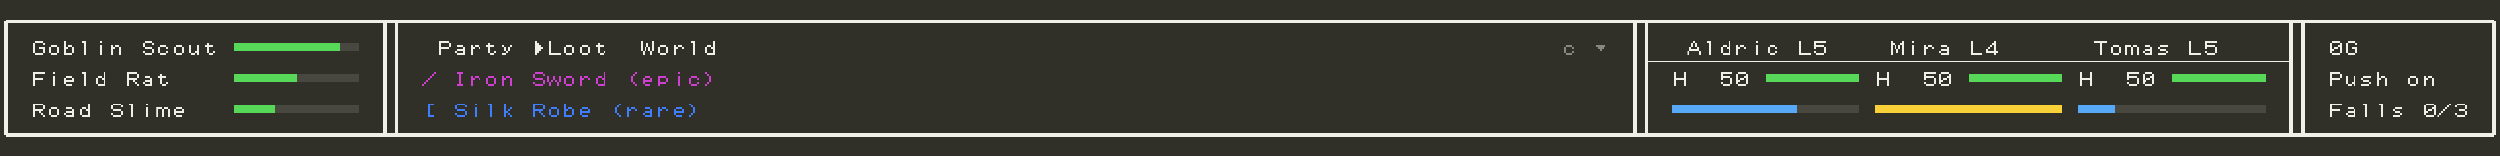
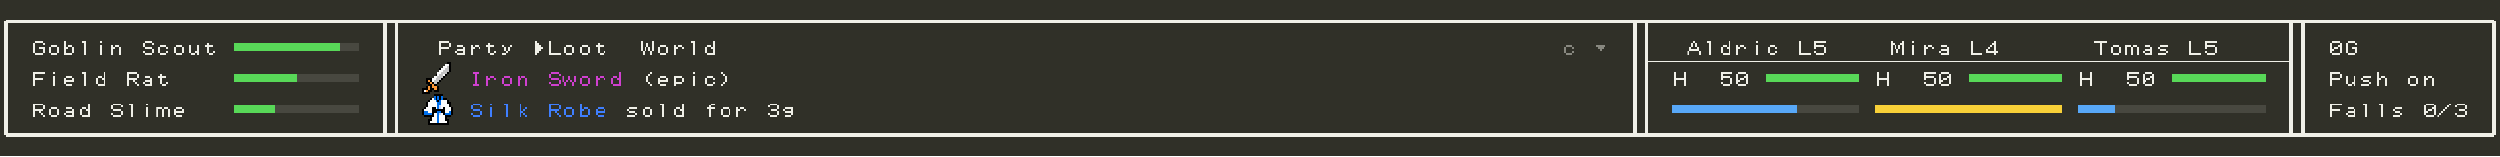
<svg xmlns="http://www.w3.org/2000/svg" viewBox="0 0 1280 80" width="2560" height="160" shape-rendering="crispEdges" preserveAspectRatio="none">
  <defs>
    <symbol id="g0">
      <path d="M1 5h6v1h-6zM6 6h1v1h-1zM5 7h1v1h-1zM4 8h1v1h-1zM3 9h1v1h-1zM2 10h1v1h-1zM1 11h6v1h-6z" />
    </symbol>
    <symbol id="g1">
      <path d="M2 7h3v1h-3zM1 8h1v1h-1zM5 8h1v1h-1zM1 9h1v1h-1zM5 9h1v1h-1zM1 10h1v1h-1zM5 10h1v1h-1zM2 11h3v1h-3z" />
    </symbol>
    <symbol id="g2">
      <path d="M1 7h1v1h-1zM3 7h2v1h-2zM1 8h2v1h-2zM5 8h1v1h-1zM1 9h1v1h-1zM5 9h1v1h-1zM1 10h1v1h-1zM5 10h1v1h-1zM1 11h1v1h-1zM5 11h1v1h-1z" />
    </symbol>
    <symbol id="g3">
      <path d="M2 7h3v1h-3zM1 8h1v1h-1zM5 8h1v1h-1zM1 9h5v1h-5zM1 10h1v1h-1zM2 11h3v1h-3z" />
    </symbol>
    <symbol id="g4">
      <path d="M3 5h1v1h-1zM2 6h2v1h-2zM3 7h1v1h-1zM3 8h1v1h-1zM3 9h1v1h-1zM3 10h1v1h-1zM2 11h3v1h-3z" />
    </symbol>
    <symbol id="g5">
      <path d="M2 8h2v1h-2zM2 9h2v1h-2z" />
    </symbol>
    <symbol id="g6">
      <path d="M0 5h1v1h-1zM6 5h1v1h-1zM0 6h1v1h-1zM3 6h1v1h-1zM6 6h1v1h-1zM0 7h1v1h-1zM3 7h1v1h-1zM6 7h1v1h-1zM0 8h1v1h-1zM2 8h1v1h-1zM4 8h1v1h-1zM6 8h1v1h-1zM0 9h1v1h-1zM2 9h1v1h-1zM4 9h1v1h-1zM6 9h1v1h-1zM1 10h1v1h-1zM5 10h1v1h-1zM1 11h1v1h-1zM5 11h1v1h-1z" />
    </symbol>
    <symbol id="g7">
      <path d="M2 7h3v1h-3zM5 8h1v1h-1zM2 9h4v1h-4zM1 10h1v1h-1zM5 10h1v1h-1zM2 11h4v1h-4z" />
    </symbol>
    <symbol id="g8">
      <path d="M1 7h1v1h-1zM5 7h1v1h-1zM1 8h1v1h-1zM5 8h1v1h-1zM2 9h1v1h-1zM4 9h1v1h-1zM2 10h1v1h-1zM4 10h1v1h-1zM3 11h1v1h-1z" />
    </symbol>
    <symbol id="g9">
      <path d="M2 5h4v1h-4zM1 6h1v1h-1zM6 6h1v1h-1zM6 7h1v1h-1zM4 8h2v1h-2zM2 9h2v1h-2zM1 10h1v1h-1zM1 11h6v1h-6z" />
    </symbol>
    <symbol id="g10">
      <path d="M2 5h4v1h-4zM1 6h1v1h-1zM6 6h1v1h-1zM1 7h1v1h-1zM1 8h1v1h-1zM4 8h3v1h-3zM1 9h1v1h-1zM6 9h1v1h-1zM1 10h1v1h-1zM6 10h1v1h-1zM2 11h4v1h-4z" />
    </symbol>
    <symbol id="g11">
      <path d="M1 5h1v1h-1zM1 6h1v1h-1zM1 7h1v1h-1zM3 7h2v1h-2zM1 8h2v1h-2zM5 8h1v1h-1zM1 9h1v1h-1zM5 9h1v1h-1zM1 10h1v1h-1zM5 10h1v1h-1zM1 11h4v1h-4z" />
    </symbol>
    <symbol id="g12">
      <path d="M2 5h2v1h-2zM3 6h1v1h-1zM3 7h1v1h-1zM3 8h1v1h-1zM3 9h1v1h-1zM3 10h1v1h-1zM3 11h1v1h-1z" />
    </symbol>
    <symbol id="g13">
      <path d="M3 5h1v1h-1zM3 7h1v1h-1zM3 8h1v1h-1zM3 9h1v1h-1zM3 10h1v1h-1zM3 11h1v1h-1z" />
    </symbol>
    <symbol id="g14">
      <path d="M2 5h4v1h-4zM1 6h1v1h-1zM6 6h1v1h-1zM1 7h1v1h-1zM2 8h4v1h-4zM6 9h1v1h-1zM1 10h1v1h-1zM6 10h1v1h-1zM2 11h4v1h-4z" />
    </symbol>
    <symbol id="g15">
      <path d="M2 7h3v1h-3zM1 8h1v1h-1zM5 8h1v1h-1zM1 9h1v1h-1zM1 10h1v1h-1zM5 10h1v1h-1zM2 11h3v1h-3z" />
    </symbol>
    <symbol id="g16">
      <path d="M1 7h1v1h-1zM5 7h1v1h-1zM1 8h1v1h-1zM5 8h1v1h-1zM1 9h1v1h-1zM5 9h1v1h-1zM1 10h1v1h-1zM4 10h2v1h-2zM2 11h2v1h-2zM5 11h1v1h-1z" />
    </symbol>
    <symbol id="g17">
      <path d="M2 6h1v1h-1zM1 7h4v1h-4zM2 8h1v1h-1zM2 9h1v1h-1zM2 10h1v1h-1zM5 10h1v1h-1zM3 11h2v1h-2z" />
    </symbol>
    <symbol id="g18">
      <path d="M1 5h6v1h-6zM1 6h1v1h-1zM1 7h1v1h-1zM1 8h5v1h-5zM1 9h1v1h-1zM1 10h1v1h-1zM1 11h1v1h-1z" />
    </symbol>
    <symbol id="g19">
      <path d="M5 5h1v1h-1zM5 6h1v1h-1zM2 7h2v1h-2zM5 7h1v1h-1zM1 8h1v1h-1zM4 8h2v1h-2zM1 9h1v1h-1zM5 9h1v1h-1zM1 10h1v1h-1zM5 10h1v1h-1zM2 11h4v1h-4z" />
    </symbol>
    <symbol id="g20">
      <path d="M1 5h5v1h-5zM1 6h1v1h-1zM6 6h1v1h-1zM1 7h1v1h-1zM6 7h1v1h-1zM1 8h5v1h-5zM1 9h1v1h-1zM4 9h1v1h-1zM1 10h1v1h-1zM5 10h1v1h-1zM1 11h1v1h-1zM6 11h1v1h-1z" />
    </symbol>
    <symbol id="g21">
      <path d="M0 7h3v1h-3zM4 7h2v1h-2zM0 8h1v1h-1zM3 8h1v1h-1zM6 8h1v1h-1zM0 9h1v1h-1zM3 9h1v1h-1zM6 9h1v1h-1zM0 10h1v1h-1zM3 10h1v1h-1zM6 10h1v1h-1zM0 11h1v1h-1zM3 11h1v1h-1zM6 11h1v1h-1z" />
    </symbol>
    <symbol id="g22">
      <path d="M1 5h5v1h-5zM1 6h1v1h-1zM6 6h1v1h-1zM1 7h1v1h-1zM6 7h1v1h-1zM1 8h5v1h-5zM1 9h1v1h-1zM1 10h1v1h-1zM1 11h1v1h-1z" />
    </symbol>
    <symbol id="g23">
      <path d="M1 7h1v1h-1zM3 7h2v1h-2zM1 8h2v1h-2zM5 8h1v1h-1zM1 9h1v1h-1zM1 10h1v1h-1zM1 11h1v1h-1z" />
    </symbol>
    <symbol id="g24">
      <path d="M1 7h1v1h-1zM5 7h1v1h-1zM2 8h1v1h-1zM4 8h1v1h-1zM2 9h1v1h-1zM4 9h1v1h-1zM3 10h1v1h-1zM1 11h2v1h-2z" />
    </symbol>
    <symbol id="g25">
      <path d="M2 5h1v1h-1zM2 6h2v1h-2zM2 7h3v1h-3zM2 8h4v1h-4zM2 9h3v1h-3zM2 10h2v1h-2zM2 11h1v1h-1z" />
    </symbol>
    <symbol id="g26">
      <path d="M1 5h1v1h-1zM1 6h1v1h-1zM1 7h1v1h-1zM1 8h1v1h-1zM1 9h1v1h-1zM1 10h1v1h-1zM1 11h6v1h-6z" />
    </symbol>
    <symbol id="g27">
      <path d="M1 7h5v1h-5zM2 8h3v1h-3zM3 9h1v1h-1z" />
    </symbol>
    <symbol id="g28">
+       <path d="M2 5h3v1h-3zM3 6h1v1h-1zM3 7h1v1h-1zM3 8h1v1h-1zM3 9h1v1h-1zM3 10h1v1h-1zM2 11h3v1h-3z" />
+     </symbol>
+     <symbol id="g29">
+       <path d="M0 7h1v1h-1zM3 7h1v1h-1zM6 7h1v1h-1zM0 8h1v1h-1zM3 8h1v1h-1zM6 8h1v1h-1zM0 9h1v1h-1zM2 9h1v1h-1zM4 9h1v1h-1zM6 9h1v1h-1zM1 10h1v1h-1zM5 10h1v1h-1zM1 11h1v1h-1zM5 11h1v1h-1z" />
+     </symbol>
+     <symbol id="g30">
+       <path d="M5 5h1v1h-1zM4 6h1v1h-1zM3 7h1v1h-1zM3 8h1v1h-1zM3 9h1v1h-1zM4 10h1v1h-1zM5 11h1v1h-1z" />
+     </symbol>
+     <symbol id="g31">
+       <path d="M1 7h4v1h-4zM1 8h1v1h-1zM5 8h1v1h-1zM1 9h1v1h-1zM5 9h1v1h-1zM1 10h4v1h-4zM1 11h1v1h-1z" />
+     </symbol>
+     <symbol id="g32">
+       <path d="M1 5h1v1h-1zM2 6h1v1h-1zM3 7h1v1h-1zM3 8h1v1h-1zM3 9h1v1h-1zM2 10h1v1h-1zM1 11h1v1h-1z" />
+     </symbol>
+     <symbol id="g33">
+       <path d="M2 5h1v1h-1zM2 6h1v1h-1zM2 7h1v1h-1zM5 7h1v1h-1zM2 8h1v1h-1zM4 8h1v1h-1zM2 9h2v1h-2zM2 10h1v1h-1zM4 10h1v1h-1zM2 11h1v1h-1zM5 11h1v1h-1z" />
+     </symbol>
+     <symbol id="g34">
+       <path d="M2 7h4v1h-4zM1 8h1v1h-1zM2 9h3v1h-3zM5 10h1v1h-1zM1 11h4v1h-4z" />
+     </symbol>
+     <symbol id="g35">
+       <path d="M4 5h2v1h-2zM3 6h1v1h-1zM2 7h4v1h-4zM3 8h1v1h-1zM3 9h1v1h-1zM3 10h1v1h-1zM3 11h1v1h-1z" />
+     </symbol>
+     <symbol id="g36">
+       <path d="M2 5h4v1h-4zM1 6h1v1h-1zM6 6h1v1h-1zM6 7h1v1h-1zM3 8h3v1h-3zM6 9h1v1h-1zM1 10h1v1h-1zM6 10h1v1h-1zM2 11h4v1h-4z" />
+     </symbol>
+     <symbol id="g37">
+       <path d="M2 7h4v1h-4zM1 8h1v1h-1zM5 8h1v1h-1zM2 9h4v1h-4zM5 10h1v1h-1zM2 11h3v1h-3z" />
+     </symbol>
+     <symbol id="g38">
+       <path d="M3 5h1v1h-1zM2 6h1v1h-1zM4 6h1v1h-1zM2 7h1v1h-1zM4 7h1v1h-1zM1 8h1v1h-1zM5 8h1v1h-1zM1 9h5v1h-5zM0 10h1v1h-1zM6 10h1v1h-1zM0 11h1v1h-1zM6 11h1v1h-1z" />
+     </symbol>
+     <symbol id="g39">
+       <path d="M1 5h6v1h-6zM1 6h1v1h-1zM1 7h5v1h-5zM1 8h1v1h-1zM6 8h1v1h-1zM6 9h1v1h-1zM1 10h1v1h-1zM6 10h1v1h-1zM2 11h4v1h-4z" />
+     </symbol>
+     <symbol id="g40">
+       <path d="M0 5h1v1h-1zM6 5h1v1h-1zM0 6h2v1h-2zM5 6h2v1h-2zM0 7h1v1h-1zM2 7h1v1h-1zM4 7h1v1h-1zM6 7h1v1h-1zM0 8h1v1h-1zM2 8h1v1h-1zM4 8h1v1h-1zM6 8h1v1h-1zM0 9h1v1h-1zM3 9h1v1h-1zM6 9h1v1h-1zM0 10h1v1h-1zM3 10h1v1h-1zM6 10h1v1h-1zM0 11h1v1h-1zM6 11h1v1h-1z" />
+     </symbol>
+     <symbol id="g41">
+       <path d="M5 5h1v1h-1zM4 6h2v1h-2zM3 7h1v1h-1zM5 7h1v1h-1zM2 8h1v1h-1zM5 8h1v1h-1zM1 9h1v1h-1zM5 9h1v1h-1zM1 10h6v1h-6zM5 11h1v1h-1z" />
+     </symbol>
+     <symbol id="g42">
+       <path d="M0 5h7v1h-7zM3 6h1v1h-1zM3 7h1v1h-1zM3 8h1v1h-1zM3 9h1v1h-1zM3 10h1v1h-1zM3 11h1v1h-1z" />
+     </symbol>
+     <symbol id="g43">
+       <path d="M1 5h1v1h-1zM6 5h1v1h-1zM1 6h1v1h-1zM6 6h1v1h-1zM1 7h1v1h-1zM6 7h1v1h-1zM1 8h6v1h-6zM1 9h1v1h-1zM6 9h1v1h-1zM1 10h1v1h-1zM6 10h1v1h-1zM1 11h1v1h-1zM6 11h1v1h-1z" />
+     </symbol>
+     <symbol id="g44">
+       <path d="M2 5h4v1h-4zM1 6h1v1h-1zM6 6h1v1h-1zM1 7h1v1h-1zM5 7h2v1h-2zM1 8h1v1h-1zM3 8h2v1h-2zM6 8h1v1h-1zM1 9h2v1h-2zM6 9h1v1h-1zM1 10h1v1h-1zM6 10h1v1h-1zM2 11h4v1h-4z" />
+     </symbol>
+     <symbol id="g45">
+       <path d="M1 5h1v1h-1zM1 6h1v1h-1zM1 7h1v1h-1zM3 7h2v1h-2zM1 8h2v1h-2zM5 8h1v1h-1zM1 9h1v1h-1zM5 9h1v1h-1zM1 10h1v1h-1zM5 10h1v1h-1zM1 11h1v1h-1zM5 11h1v1h-1z" />
+     </symbol>
+     <symbol id="g46">
      <path d="M6 5h1v1h-1zM5 6h1v1h-1zM4 7h1v1h-1zM3 8h1v1h-1zM2 9h1v1h-1zM1 10h1v1h-1zM0 11h1v1h-1z" />
-     </symbol>
-     <symbol id="g29">
-       <path d="M2 5h3v1h-3zM3 6h1v1h-1zM3 7h1v1h-1zM3 8h1v1h-1zM3 9h1v1h-1zM3 10h1v1h-1zM2 11h3v1h-3z" />
-     </symbol>
-     <symbol id="g30">
-       <path d="M0 7h1v1h-1zM3 7h1v1h-1zM6 7h1v1h-1zM0 8h1v1h-1zM3 8h1v1h-1zM6 8h1v1h-1zM0 9h1v1h-1zM2 9h1v1h-1zM4 9h1v1h-1zM6 9h1v1h-1zM1 10h1v1h-1zM5 10h1v1h-1zM1 11h1v1h-1zM5 11h1v1h-1z" />
-     </symbol>
-     <symbol id="g31">
-       <path d="M5 5h1v1h-1zM4 6h1v1h-1zM3 7h1v1h-1zM3 8h1v1h-1zM3 9h1v1h-1zM4 10h1v1h-1zM5 11h1v1h-1z" />
-     </symbol>
-     <symbol id="g32">
-       <path d="M1 7h4v1h-4zM1 8h1v1h-1zM5 8h1v1h-1zM1 9h1v1h-1zM5 9h1v1h-1zM1 10h4v1h-4zM1 11h1v1h-1z" />
-     </symbol>
-     <symbol id="g33">
-       <path d="M1 5h1v1h-1zM2 6h1v1h-1zM3 7h1v1h-1zM3 8h1v1h-1zM3 9h1v1h-1zM2 10h1v1h-1zM1 11h1v1h-1z" />
-     </symbol>
-     <symbol id="g34">
-       <path d="M3 5h3v1h-3zM3 6h1v1h-1zM3 7h1v1h-1zM3 8h1v1h-1zM3 9h1v1h-1zM3 10h1v1h-1zM3 11h3v1h-3z" />
-     </symbol>
-     <symbol id="g35">
-       <path d="M2 5h1v1h-1zM2 6h1v1h-1zM2 7h1v1h-1zM5 7h1v1h-1zM2 8h1v1h-1zM4 8h1v1h-1zM2 9h2v1h-2zM2 10h1v1h-1zM4 10h1v1h-1zM2 11h1v1h-1zM5 11h1v1h-1z" />
-     </symbol>
-     <symbol id="g36">
-       <path d="M3 5h1v1h-1zM2 6h1v1h-1zM4 6h1v1h-1zM2 7h1v1h-1zM4 7h1v1h-1zM1 8h1v1h-1zM5 8h1v1h-1zM1 9h5v1h-5zM0 10h1v1h-1zM6 10h1v1h-1zM0 11h1v1h-1zM6 11h1v1h-1z" />
-     </symbol>
-     <symbol id="g37">
-       <path d="M1 5h6v1h-6zM1 6h1v1h-1zM1 7h5v1h-5zM1 8h1v1h-1zM6 8h1v1h-1zM6 9h1v1h-1zM1 10h1v1h-1zM6 10h1v1h-1zM2 11h4v1h-4z" />
-     </symbol>
-     <symbol id="g38">
-       <path d="M0 5h1v1h-1zM6 5h1v1h-1zM0 6h2v1h-2zM5 6h2v1h-2zM0 7h1v1h-1zM2 7h1v1h-1zM4 7h1v1h-1zM6 7h1v1h-1zM0 8h1v1h-1zM2 8h1v1h-1zM4 8h1v1h-1zM6 8h1v1h-1zM0 9h1v1h-1zM3 9h1v1h-1zM6 9h1v1h-1zM0 10h1v1h-1zM3 10h1v1h-1zM6 10h1v1h-1zM0 11h1v1h-1zM6 11h1v1h-1z" />
-     </symbol>
-     <symbol id="g39">
-       <path d="M5 5h1v1h-1zM4 6h2v1h-2zM3 7h1v1h-1zM5 7h1v1h-1zM2 8h1v1h-1zM5 8h1v1h-1zM1 9h1v1h-1zM5 9h1v1h-1zM1 10h6v1h-6zM5 11h1v1h-1z" />
-     </symbol>
-     <symbol id="g40">
-       <path d="M0 5h7v1h-7zM3 6h1v1h-1zM3 7h1v1h-1zM3 8h1v1h-1zM3 9h1v1h-1zM3 10h1v1h-1zM3 11h1v1h-1z" />
-     </symbol>
-     <symbol id="g41">
-       <path d="M2 7h4v1h-4zM1 8h1v1h-1zM2 9h3v1h-3zM5 10h1v1h-1zM1 11h4v1h-4z" />
-     </symbol>
-     <symbol id="g42">
-       <path d="M1 5h1v1h-1zM6 5h1v1h-1zM1 6h1v1h-1zM6 6h1v1h-1zM1 7h1v1h-1zM6 7h1v1h-1zM1 8h6v1h-6zM1 9h1v1h-1zM6 9h1v1h-1zM1 10h1v1h-1zM6 10h1v1h-1zM1 11h1v1h-1zM6 11h1v1h-1z" />
-     </symbol>
-     <symbol id="g43">
-       <path d="M2 5h4v1h-4zM1 6h1v1h-1zM6 6h1v1h-1zM1 7h1v1h-1zM5 7h2v1h-2zM1 8h1v1h-1zM3 8h2v1h-2zM6 8h1v1h-1zM1 9h2v1h-2zM6 9h1v1h-1zM1 10h1v1h-1zM6 10h1v1h-1zM2 11h4v1h-4z" />
-     </symbol>
-     <symbol id="g44">
-       <path d="M1 5h1v1h-1zM1 6h1v1h-1zM1 7h1v1h-1zM3 7h2v1h-2zM1 8h2v1h-2zM5 8h1v1h-1zM1 9h1v1h-1zM5 9h1v1h-1zM1 10h1v1h-1zM5 10h1v1h-1zM1 11h1v1h-1zM5 11h1v1h-1z" />
-     </symbol>
-     <symbol id="g45">
-       <path d="M2 5h4v1h-4zM1 6h1v1h-1zM6 6h1v1h-1zM6 7h1v1h-1zM3 8h3v1h-3zM6 9h1v1h-1zM1 10h1v1h-1zM6 10h1v1h-1zM2 11h4v1h-4z" />
    </symbol>
  </defs>
  <rect width="1280" height="80" fill="#303028" />
  <g id="w-enemy">
    <path fill="#303028" d="M2 9H198V10H199V70H198V71H2V70H1V10H2Z" />
    <g fill="#f0f0e8">
      <rect x="3" y="10" width="194" height="1" />
      <rect x="2" y="11" width="196" height="1" />
      <rect x="2" y="68" width="196" height="1" />
      <rect x="3" y="69" width="194" height="1" />
      <rect x="2" y="12" width="2" height="56" />
      <rect x="196" y="12" width="2" height="56" />
    </g>
    <rect x="8" y="0" width="136" height="16" fill="#303028" />
    <use href="#g0" x="16" y="0" fill="#f0f0e8" />
    <use href="#g1" x="24" y="0" fill="#f0f0e8" />
    <use href="#g2" x="32" y="0" fill="#f0f0e8" />
    <use href="#g3" x="40" y="0" fill="#f0f0e8" />
    <use href="#g4" x="56" y="0" fill="#f0f0e8" />
    <use href="#g5" x="72" y="0" fill="#f0f0e8" />
    <use href="#g6" x="88" y="0" fill="#f0f0e8" />
    <use href="#g7" x="96" y="0" fill="#f0f0e8" />
    <use href="#g8" x="104" y="0" fill="#f0f0e8" />
    <use href="#g3" x="112" y="0" fill="#f0f0e8" />
    <use href="#g9" x="128" y="0" fill="#f0f0e8" />
    <rect x="120" y="22" width="64" height="4" fill="#484840" />
    <rect x="120" y="22" width="54" height="4" fill="#58d858">
      <animate attributeName="width" values="54;54;45;45" keyTimes="0;0.12;0.12;1" dur="3000ms" fill="freeze" />
      <animate attributeName="fill" values="#58d858;#58d858;#58d858;#58d858" keyTimes="0;0.12;0.12;1" calcMode="discrete" dur="3000ms" fill="freeze" />
    </rect>
    <use href="#g10" x="16" y="16" fill="#f0f0e8" />
    <use href="#g1" x="24" y="16" fill="#f0f0e8" />
    <use href="#g11" x="32" y="16" fill="#f0f0e8" />
    <use href="#g12" x="40" y="16" fill="#f0f0e8" />
    <use href="#g13" x="48" y="16" fill="#f0f0e8" />
    <use href="#g2" x="56" y="16" fill="#f0f0e8" />
    <use href="#g14" x="72" y="16" fill="#f0f0e8" />
    <use href="#g15" x="80" y="16" fill="#f0f0e8" />
    <use href="#g1" x="88" y="16" fill="#f0f0e8" />
    <use href="#g16" x="96" y="16" fill="#f0f0e8" />
    <use href="#g17" x="104" y="16" fill="#f0f0e8" />
    <rect x="120" y="38" width="64" height="4" fill="#484840" />
    <rect x="120" y="38" width="32" height="4" fill="#58d858" />
    <use href="#g18" x="16" y="32" fill="#f0f0e8" />
    <use href="#g13" x="24" y="32" fill="#f0f0e8" />
    <use href="#g3" x="32" y="32" fill="#f0f0e8" />
    <use href="#g12" x="40" y="32" fill="#f0f0e8" />
    <use href="#g19" x="48" y="32" fill="#f0f0e8" />
    <use href="#g20" x="64" y="32" fill="#f0f0e8" />
    <use href="#g7" x="72" y="32" fill="#f0f0e8" />
    <use href="#g17" x="80" y="32" fill="#f0f0e8" />
    <rect x="120" y="54" width="64" height="4" fill="#484840" />
    <rect x="120" y="54" width="21" height="4" fill="#58d858" />
    <use href="#g20" x="16" y="48" fill="#f0f0e8" />
    <use href="#g1" x="24" y="48" fill="#f0f0e8" />
    <use href="#g7" x="32" y="48" fill="#f0f0e8" />
    <use href="#g19" x="40" y="48" fill="#f0f0e8" />
    <use href="#g14" x="56" y="48" fill="#f0f0e8" />
    <use href="#g12" x="64" y="48" fill="#f0f0e8" />
    <use href="#g13" x="72" y="48" fill="#f0f0e8" />
    <use href="#g21" x="80" y="48" fill="#f0f0e8" />
    <use href="#g3" x="88" y="48" fill="#f0f0e8" />
  </g>
  <g id="w-message">
    <path fill="#303028" d="M202 9H838V10H839V70H838V71H202V70H201V10H202Z" />
    <g fill="#f0f0e8">
      <rect x="203" y="10" width="634" height="1" />
      <rect x="202" y="11" width="636" height="1" />
      <rect x="202" y="68" width="636" height="1" />
      <rect x="203" y="69" width="634" height="1" />
      <rect x="202" y="12" width="2" height="56" />
      <rect x="836" y="12" width="2" height="56" />
    </g>
    <use href="#g25" x="272" y="16" fill="#f0f0e8" />
    <use href="#g22" x="224" y="16" fill="#f0f0e8" />
    <use href="#g7" x="232" y="16" fill="#f0f0e8" />
    <use href="#g23" x="240" y="16" fill="#f0f0e8" />
    <use href="#g17" x="248" y="16" fill="#f0f0e8" />
    <use href="#g24" x="256" y="16" fill="#f0f0e8" />
    <use href="#g26" x="280" y="16" fill="#f0f0e8" />
    <use href="#g1" x="288" y="16" fill="#f0f0e8" />
    <use href="#g1" x="296" y="16" fill="#f0f0e8" />
    <use href="#g17" x="304" y="16" fill="#f0f0e8" />
    <use href="#g6" x="328" y="16" fill="#f0f0e8" />
    <use href="#g1" x="336" y="16" fill="#f0f0e8" />
    <use href="#g23" x="344" y="16" fill="#f0f0e8" />
    <use href="#g12" x="352" y="16" fill="#f0f0e8" />
    <use href="#g19" x="360" y="16" fill="#f0f0e8" />
    <use href="#g15" x="800" y="16" fill="#888880" />
    <use href="#g27" x="816" y="16" fill="#888880" />
-     <use href="#g28" x="216" y="32" fill="#d040d0" />
-     <use href="#g29" x="232" y="32" fill="#d040d0" />
-     <use href="#g23" x="240" y="32" fill="#d040d0" />
-     <use href="#g1" x="248" y="32" fill="#d040d0" />
-     <use href="#g2" x="256" y="32" fill="#d040d0" />
-     <use href="#g14" x="272" y="32" fill="#d040d0" />
-     <use href="#g30" x="280" y="32" fill="#d040d0" />
-     <use href="#g1" x="288" y="32" fill="#d040d0" />
-     <use href="#g23" x="296" y="32" fill="#d040d0" />
-     <use href="#g19" x="304" y="32" fill="#d040d0" />
-     <use href="#g31" x="320" y="32" fill="#d040d0" />
-     <use href="#g3" x="328" y="32" fill="#d040d0" />
-     <use href="#g32" x="336" y="32" fill="#d040d0" />
-     <use href="#g13" x="344" y="32" fill="#d040d0" />
-     <use href="#g15" x="352" y="32" fill="#d040d0" />
-     <use href="#g33" x="360" y="32" fill="#d040d0" />
-     <use href="#g34" x="216" y="48" fill="#3f7fff" />
-     <use href="#g14" x="232" y="48" fill="#3f7fff" />
-     <use href="#g13" x="240" y="48" fill="#3f7fff" />
-     <use href="#g12" x="248" y="48" fill="#3f7fff" />
-     <use href="#g35" x="256" y="48" fill="#3f7fff" />
-     <use href="#g20" x="272" y="48" fill="#3f7fff" />
-     <use href="#g1" x="280" y="48" fill="#3f7fff" />
-     <use href="#g11" x="288" y="48" fill="#3f7fff" />
-     <use href="#g3" x="296" y="48" fill="#3f7fff" />
-     <use href="#g31" x="312" y="48" fill="#3f7fff" />
-     <use href="#g23" x="320" y="48" fill="#3f7fff" />
-     <use href="#g7" x="328" y="48" fill="#3f7fff" />
-     <use href="#g23" x="336" y="48" fill="#3f7fff" />
-     <use href="#g3" x="344" y="48" fill="#3f7fff" />
-     <use href="#g33" x="352" y="48" fill="#3f7fff" />
+     <g transform="translate(216 32)">
+       <path fill="#000000" d="M13 0h2v1h-2zM14 1h1v1h-1zM14 2h1v1h-1zM9 3h1v1h-1zM14 3h1v1h-1zM14 4h1v1h-1zM13 5h1v1h-1zM7 6h1v1h-1zM12 6h1v1h-1zM11 7h1v1h-1zM2 8h3v1h-3zM10 8h1v1h-1zM2 9h1v1h-1zM4 9h1v1h-1zM9 9h1v1h-1zM2 10h2v1h-2zM5 10h1v1h-1zM8 10h1v1h-1zM3 11h2v1h-2zM6 11h2v1h-2zM2 12h1v1h-1zM4 12h1v1h-1zM8 12h1v1h-1zM0 13h3v1h-3zM4 13h2v1h-2zM8 13h1v1h-1zM0 14h1v1h-1zM3 14h2v1h-2zM6 14h3v1h-3zM0 15h4v1h-4z" />
+       <path fill="#c4c4c4" d="M13 2h1v1h-1zM12 3h2v1h-2zM11 4h3v1h-3zM10 5h3v1h-3zM9 6h2v1h-2zM8 7h3v1h-3zM7 8h3v1h-3zM6 9h3v1h-3zM6 10h2v1h-2z" />
+       <path fill="#fc9838" d="M3 9h1v1h-1zM4 10h1v1h-1zM5 11h1v1h-1zM3 12h1v1h-1zM5 12h3v1h-3zM3 13h1v1h-1zM6 13h2v1h-2zM2 14h1v1h-1z" />
+       <path fill="#fcfcfc" d="M12 1h2v1h-2zM11 2h2v1h-2zM10 3h2v1h-2zM9 4h2v1h-2zM8 5h2v1h-2zM8 6h1v1h-1zM11 6h1v1h-1zM6 7h2v1h-2zM5 8h2v1h-2zM5 9h1v1h-1zM1 14h1v1h-1z" />
+     </g>
+     <use href="#g28" x="240" y="32" fill="#d040d0" />
+     <use href="#g23" x="248" y="32" fill="#d040d0" />
+     <use href="#g1" x="256" y="32" fill="#d040d0" />
+     <use href="#g2" x="264" y="32" fill="#d040d0" />
+     <use href="#g14" x="280" y="32" fill="#d040d0" />
+     <use href="#g29" x="288" y="32" fill="#d040d0" />
+     <use href="#g1" x="296" y="32" fill="#d040d0" />
+     <use href="#g23" x="304" y="32" fill="#d040d0" />
+     <use href="#g19" x="312" y="32" fill="#d040d0" />
+     <use href="#g30" x="328" y="32" fill="#f0f0e8" />
+     <use href="#g3" x="336" y="32" fill="#f0f0e8" />
+     <use href="#g31" x="344" y="32" fill="#f0f0e8" />
+     <use href="#g13" x="352" y="32" fill="#f0f0e8" />
+     <use href="#g15" x="360" y="32" fill="#f0f0e8" />
+     <use href="#g32" x="368" y="32" fill="#f0f0e8" />
+     <g transform="translate(216 48)">
+       <path fill="#000000" d="M6 0h5v1h-5zM7 1h1v1h-1zM9 1h1v1h-1zM4 2h1v1h-1zM7 2h1v1h-1zM9 2h1v1h-1zM11 2h2v1h-2zM3 3h1v1h-1zM8 3h1v1h-1zM13 3h1v1h-1zM2 4h1v1h-1zM13 4h2v1h-2zM2 5h1v1h-1zM14 5h1v1h-1zM2 6h1v1h-1zM14 6h1v1h-1zM1 7h1v1h-1zM5 7h2v1h-2zM11 7h1v1h-1zM15 7h1v1h-1zM0 8h1v1h-1zM5 8h7v1h-7zM15 8h1v1h-1zM0 9h1v1h-1zM5 9h3v1h-3zM10 9h2v1h-2zM15 9h1v1h-1zM0 10h1v1h-1zM5 10h1v1h-1zM11 10h1v1h-1zM15 10h1v1h-1zM1 11h5v1h-5zM12 11h3v1h-3zM4 12h1v1h-1zM12 12h1v1h-1zM3 13h2v1h-2zM12 13h2v1h-2zM3 14h1v1h-1zM13 14h1v1h-1zM3 15h11v1h-11z" />
+       <path fill="#0070ec" d="M6 1h1v1h-1zM8 1h1v1h-1zM10 1h1v1h-1zM6 2h1v1h-1zM8 2h1v1h-1zM10 2h1v1h-1zM7 3h1v1h-1zM9 3h1v1h-1zM8 4h2v1h-2zM8 5h2v1h-2zM8 6h1v1h-1zM8 7h1v1h-1zM1 9h2v1h-2zM8 9h2v1h-2zM14 9h1v1h-1zM1 10h4v1h-4zM8 10h1v1h-1zM12 10h3v1h-3zM8 11h1v1h-1zM8 12h1v1h-1zM8 13h1v1h-1zM8 14h1v1h-1z" />
+       <path fill="#c4d4fc" d="M9 6h1v1h-1zM9 7h1v1h-1zM9 10h1v1h-1z" />
+       <path fill="#fcfcfc" d="M5 2h1v1h-1zM4 3h3v1h-3zM10 3h3v1h-3zM3 4h5v1h-5zM10 4h3v1h-3zM3 5h5v1h-5zM10 5h4v1h-4zM3 6h5v1h-5zM10 6h4v1h-4zM2 7h3v1h-3zM7 7h1v1h-1zM10 7h1v1h-1zM12 7h3v1h-3zM1 8h4v1h-4zM12 8h3v1h-3zM3 9h2v1h-2zM12 9h2v1h-2zM6 10h2v1h-2zM10 10h1v1h-1zM6 11h2v1h-2zM9 11h3v1h-3zM5 12h3v1h-3zM9 12h3v1h-3zM5 13h3v1h-3zM9 13h3v1h-3zM4 14h4v1h-4zM9 14h4v1h-4z" />
+     </g>
+     <use href="#g14" x="240" y="48" fill="#3f7fff" />
+     <use href="#g13" x="248" y="48" fill="#3f7fff" />
+     <use href="#g12" x="256" y="48" fill="#3f7fff" />
+     <use href="#g33" x="264" y="48" fill="#3f7fff" />
+     <use href="#g20" x="280" y="48" fill="#3f7fff" />
+     <use href="#g1" x="288" y="48" fill="#3f7fff" />
+     <use href="#g11" x="296" y="48" fill="#3f7fff" />
+     <use href="#g3" x="304" y="48" fill="#3f7fff" />
+     <use href="#g34" x="320" y="48" fill="#f0f0e8" />
+     <use href="#g1" x="328" y="48" fill="#f0f0e8" />
+     <use href="#g12" x="336" y="48" fill="#f0f0e8" />
+     <use href="#g19" x="344" y="48" fill="#f0f0e8" />
+     <use href="#g35" x="360" y="48" fill="#f0f0e8" />
+     <use href="#g1" x="368" y="48" fill="#f0f0e8" />
+     <use href="#g23" x="376" y="48" fill="#f0f0e8" />
+     <use href="#g36" x="392" y="48" fill="#f0f0e8" />
+     <use href="#g37" x="400" y="48" fill="#f0f0e8" />
  </g>
  <g id="w-party">
    <path fill="#303028" d="M842 9H1174V10H1175V70H1174V71H842V70H841V10H842Z" />
    <g fill="#f0f0e8">
      <rect x="843" y="10" width="330" height="1" />
      <rect x="842" y="11" width="332" height="1" />
      <rect x="842" y="68" width="332" height="1" />
      <rect x="843" y="69" width="330" height="1" />
      <rect x="842" y="12" width="2" height="56" />
      <rect x="1172" y="12" width="2" height="56" />
    </g>
    <use href="#g25" x="960" y="16" fill="#f0f0e8" visibility="hidden">
      <set attributeName="visibility" to="visible" begin="0ms" end="400ms" />
    </use>
-     <use href="#g36" x="864" y="16" fill="#f0f0e8" />
+     <use href="#g38" x="864" y="16" fill="#f0f0e8" />
    <use href="#g12" x="872" y="16" fill="#f0f0e8" />
    <use href="#g19" x="880" y="16" fill="#f0f0e8" />
    <use href="#g23" x="888" y="16" fill="#f0f0e8" />
    <use href="#g13" x="896" y="16" fill="#f0f0e8" />
    <use href="#g15" x="904" y="16" fill="#f0f0e8" />
    <use href="#g26" x="920" y="16" fill="#f0f0e8" />
-     <use href="#g37" x="928" y="16" fill="#f0f0e8" />
-     <use href="#g38" x="968" y="16" fill="#f0f0e8" />
+     <use href="#g39" x="928" y="16" fill="#f0f0e8" />
+     <use href="#g40" x="968" y="16" fill="#f0f0e8" />
    <use href="#g13" x="976" y="16" fill="#f0f0e8" />
    <use href="#g23" x="984" y="16" fill="#f0f0e8" />
    <use href="#g7" x="992" y="16" fill="#f0f0e8" />
    <use href="#g26" x="1008" y="16" fill="#f0f0e8" />
-     <use href="#g39" x="1016" y="16" fill="#f0f0e8" />
-     <use href="#g40" x="1072" y="16" fill="#f0f0e8" />
+     <use href="#g41" x="1016" y="16" fill="#f0f0e8" />
+     <use href="#g42" x="1072" y="16" fill="#f0f0e8" />
    <use href="#g1" x="1080" y="16" fill="#f0f0e8" />
    <use href="#g21" x="1088" y="16" fill="#f0f0e8" />
    <use href="#g7" x="1096" y="16" fill="#f0f0e8" />
-     <use href="#g41" x="1104" y="16" fill="#f0f0e8" />
+     <use href="#g34" x="1104" y="16" fill="#f0f0e8" />
    <use href="#g26" x="1120" y="16" fill="#f0f0e8" />
-     <use href="#g37" x="1128" y="16" fill="#f0f0e8" />
+     <use href="#g39" x="1128" y="16" fill="#f0f0e8" />
    <rect x="842" y="31" width="332" height="1" fill="#f0f0e8" />
    <rect x="904" y="38" width="48" height="4" fill="#484840" />
    <rect x="904" y="38" width="48" height="4" fill="#58d858" />
    <rect x="1008" y="38" width="48" height="4" fill="#484840" />
    <rect x="1008" y="38" width="48" height="4" fill="#58d858" />
    <rect x="1112" y="38" width="48" height="4" fill="#484840" />
    <rect x="1112" y="38" width="48" height="4" fill="#58d858" />
-     <use href="#g42" x="856" y="32" fill="#f0f0e8" />
-     <use href="#g37" x="880" y="32" fill="#f0f0e8" />
-     <use href="#g43" x="888" y="32" fill="#f0f0e8" />
-     <use href="#g42" x="960" y="32" fill="#f0f0e8" />
-     <use href="#g37" x="984" y="32" fill="#f0f0e8" />
-     <use href="#g43" x="992" y="32" fill="#f0f0e8" />
-     <use href="#g42" x="1064" y="32" fill="#f0f0e8" />
-     <use href="#g37" x="1088" y="32" fill="#f0f0e8" />
-     <use href="#g43" x="1096" y="32" fill="#f0f0e8" />
+     <use href="#g43" x="856" y="32" fill="#f0f0e8" />
+     <use href="#g39" x="880" y="32" fill="#f0f0e8" />
+     <use href="#g44" x="888" y="32" fill="#f0f0e8" />
+     <use href="#g43" x="960" y="32" fill="#f0f0e8" />
+     <use href="#g39" x="984" y="32" fill="#f0f0e8" />
+     <use href="#g44" x="992" y="32" fill="#f0f0e8" />
+     <use href="#g43" x="1064" y="32" fill="#f0f0e8" />
+     <use href="#g39" x="1088" y="32" fill="#f0f0e8" />
+     <use href="#g44" x="1096" y="32" fill="#f0f0e8" />
    <rect x="856" y="54" width="96" height="4" fill="#484840" />
    <rect x="856" y="54" width="64" height="4" fill="#58a8f8">
      <animate attributeName="width" values="64;64" keyTimes="0;1" dur="3000ms" fill="freeze" />
      <animate attributeName="fill" values="#58a8f8;#58a8f8" keyTimes="0;1" calcMode="discrete" dur="3000ms" fill="freeze" />
    </rect>
    <rect x="960" y="54" width="96" height="4" fill="#484840" />
    <rect x="960" y="54" width="96" height="4" fill="#f8d038">
      <animate attributeName="width" values="96;96" keyTimes="0;1" dur="3000ms" fill="freeze" />
      <animate attributeName="fill" values="#f8d038;#f8d038" keyTimes="0;1" calcMode="discrete" dur="3000ms" fill="freeze" />
    </rect>
    <rect x="1064" y="54" width="96" height="4" fill="#484840" />
    <rect x="1064" y="54" width="19" height="4" fill="#58a8f8">
      <animate attributeName="width" values="19;19" keyTimes="0;1" dur="3000ms" fill="freeze" />
      <animate attributeName="fill" values="#58a8f8;#58a8f8" keyTimes="0;1" calcMode="discrete" dur="3000ms" fill="freeze" />
    </rect>
  </g>
  <g id="w-purse">
    <path fill="#303028" d="M1178 9H1278V10H1279V70H1278V71H1178V70H1177V10H1178Z" />
    <g fill="#f0f0e8">
      <rect x="1179" y="10" width="98" height="1" />
      <rect x="1178" y="11" width="100" height="1" />
      <rect x="1178" y="68" width="100" height="1" />
      <rect x="1179" y="69" width="98" height="1" />
      <rect x="1178" y="12" width="2" height="56" />
      <rect x="1276" y="12" width="2" height="56" />
    </g>
-     <use href="#g43" x="1192" y="16" fill="#f0f0e8" />
+     <use href="#g44" x="1192" y="16" fill="#f0f0e8" />
    <use href="#g10" x="1200" y="16" fill="#f0f0e8" />
    <use href="#g22" x="1192" y="32" fill="#f0f0e8" />
    <use href="#g16" x="1200" y="32" fill="#f0f0e8" />
-     <use href="#g41" x="1208" y="32" fill="#f0f0e8" />
-     <use href="#g44" x="1216" y="32" fill="#f0f0e8" />
+     <use href="#g34" x="1208" y="32" fill="#f0f0e8" />
+     <use href="#g45" x="1216" y="32" fill="#f0f0e8" />
    <use href="#g1" x="1232" y="32" fill="#f0f0e8" />
    <use href="#g2" x="1240" y="32" fill="#f0f0e8" />
    <use href="#g18" x="1192" y="48" fill="#f0f0e8" />
    <use href="#g7" x="1200" y="48" fill="#f0f0e8" />
    <use href="#g12" x="1208" y="48" fill="#f0f0e8" />
    <use href="#g12" x="1216" y="48" fill="#f0f0e8" />
-     <use href="#g41" x="1224" y="48" fill="#f0f0e8" />
-     <use href="#g43" x="1240" y="48" fill="#f0f0e8" />
-     <use href="#g28" x="1248" y="48" fill="#f0f0e8" />
-     <use href="#g45" x="1256" y="48" fill="#f0f0e8" />
+     <use href="#g34" x="1224" y="48" fill="#f0f0e8" />
+     <use href="#g44" x="1240" y="48" fill="#f0f0e8" />
+     <use href="#g46" x="1248" y="48" fill="#f0f0e8" />
+     <use href="#g36" x="1256" y="48" fill="#f0f0e8" />
  </g>
  <path fill="#303028" fill-rule="evenodd" d="M0 0H1280V80H0ZM3 10H1277V11H1278V69H1277V70H3V69H2V11H3Z" />
  <path fill="#f0f0e8" fill-rule="evenodd" d="M3 10H1277V11H1278V69H1277V70H3V69H2V11H3ZM4 12V68H1276V12Z" />
</svg>
